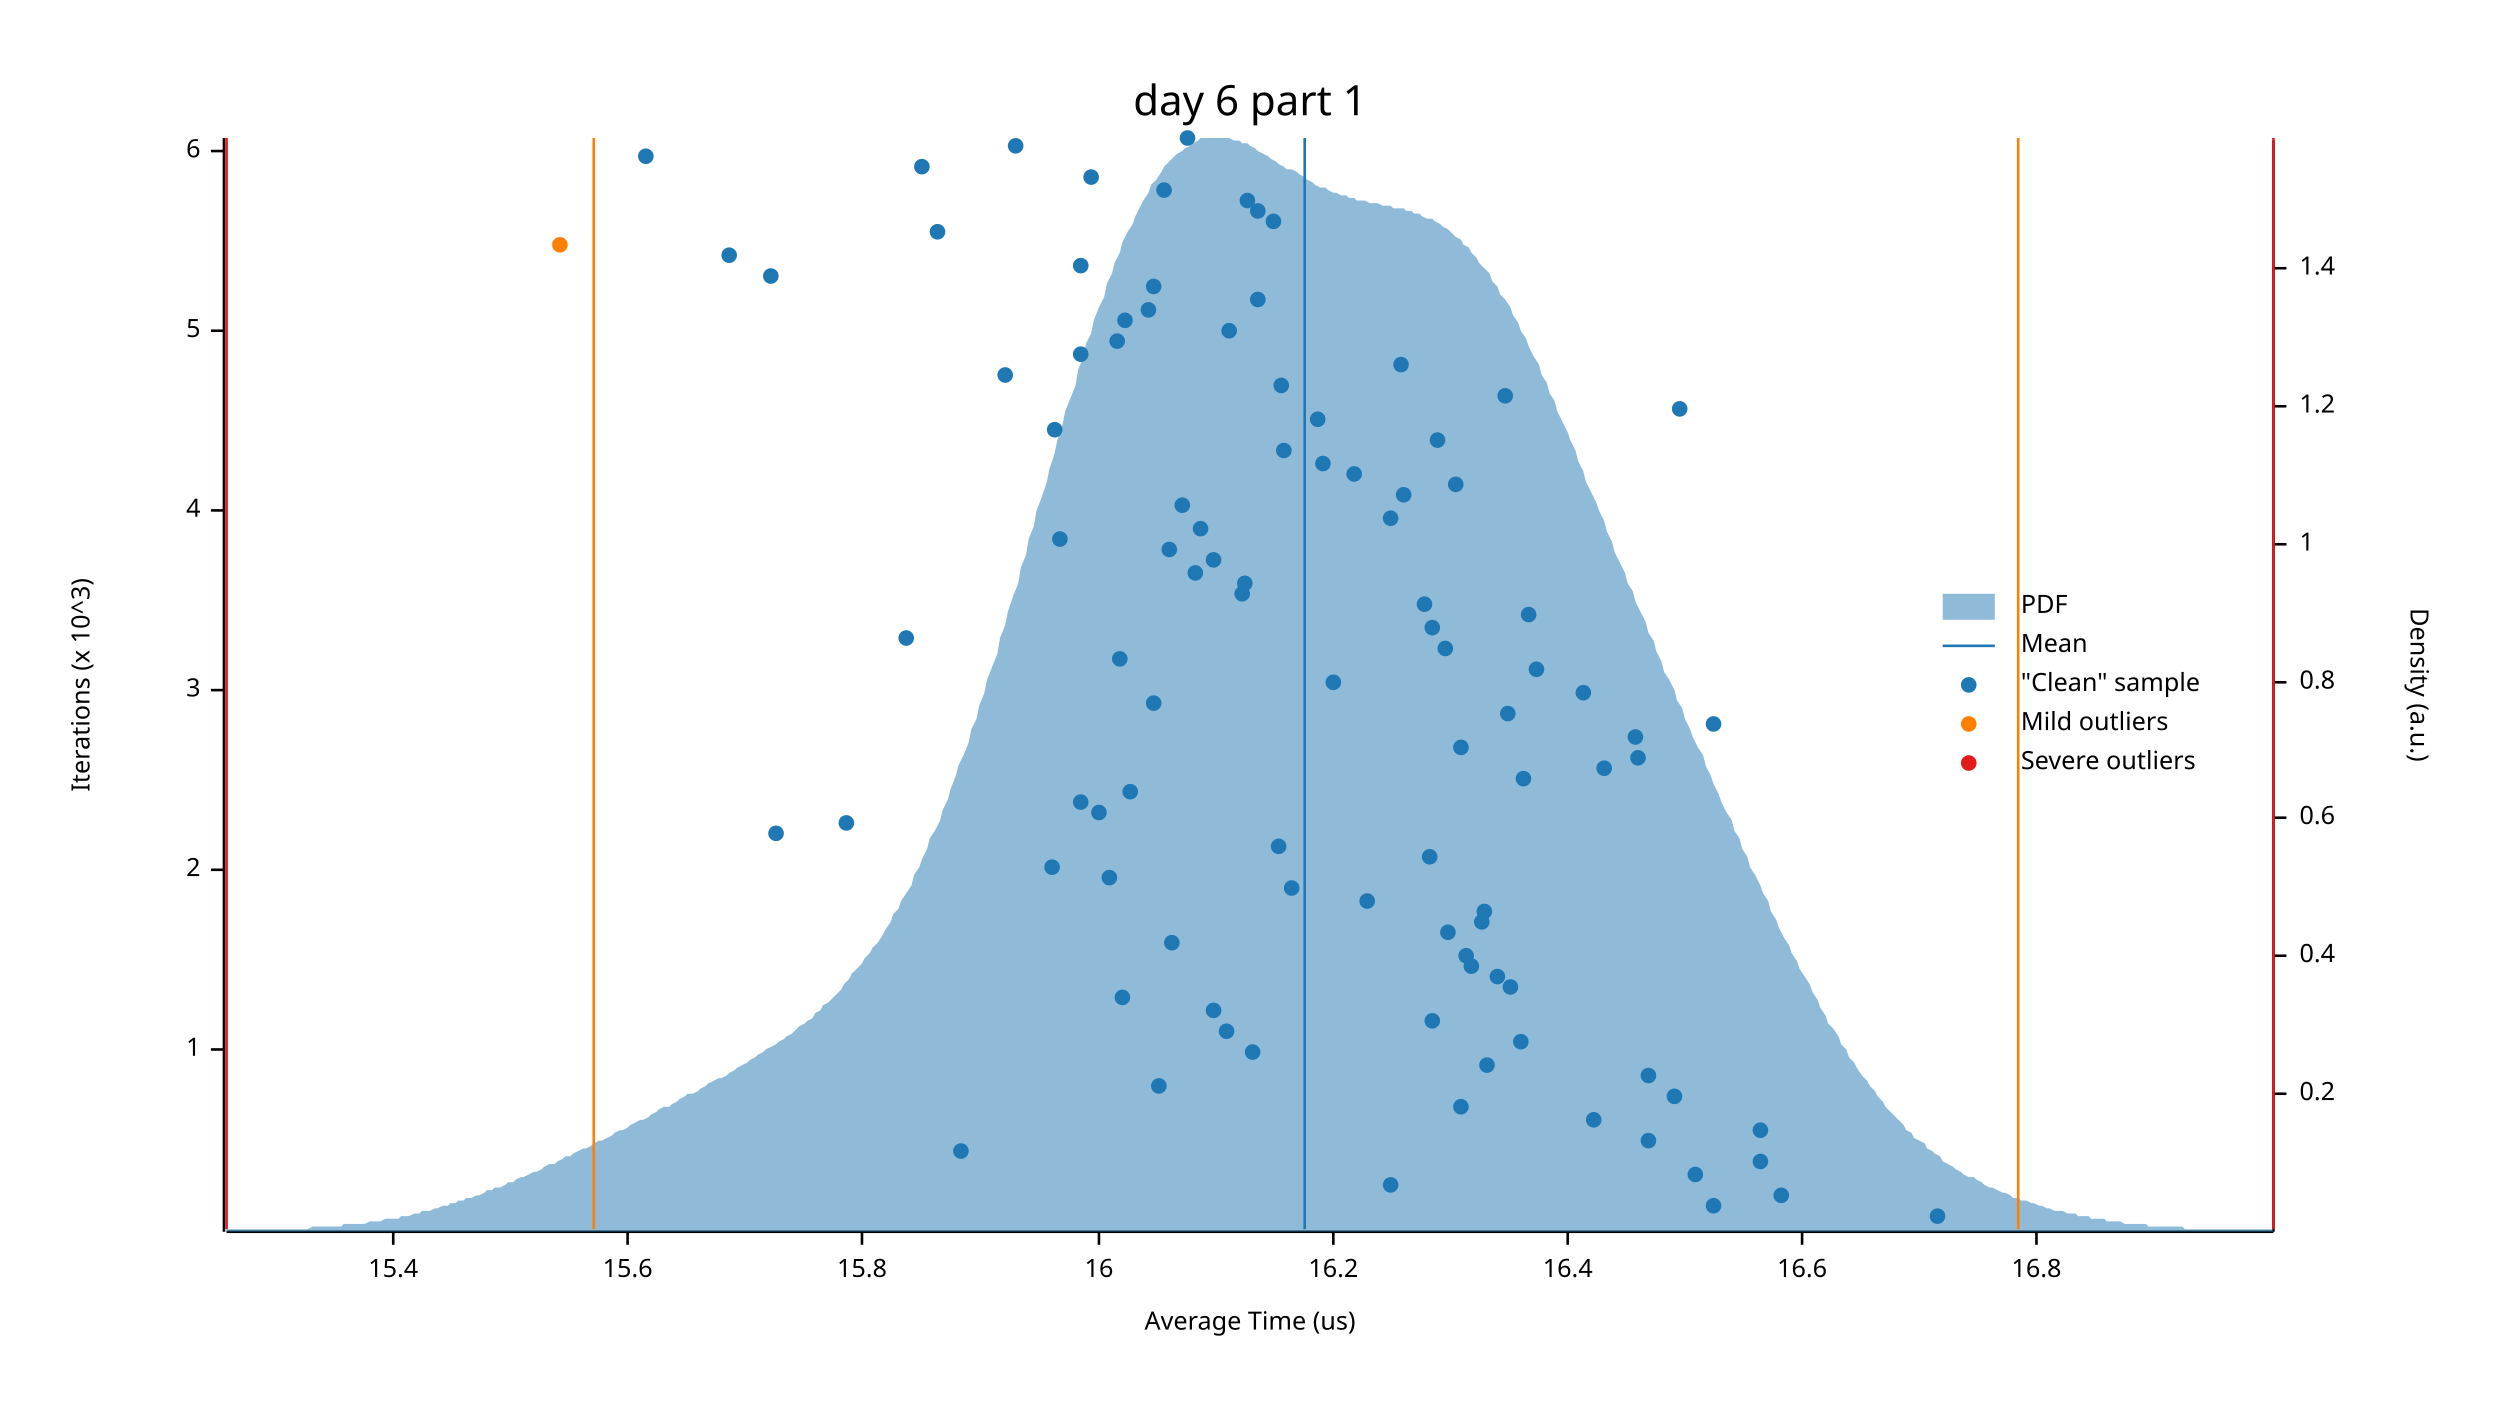
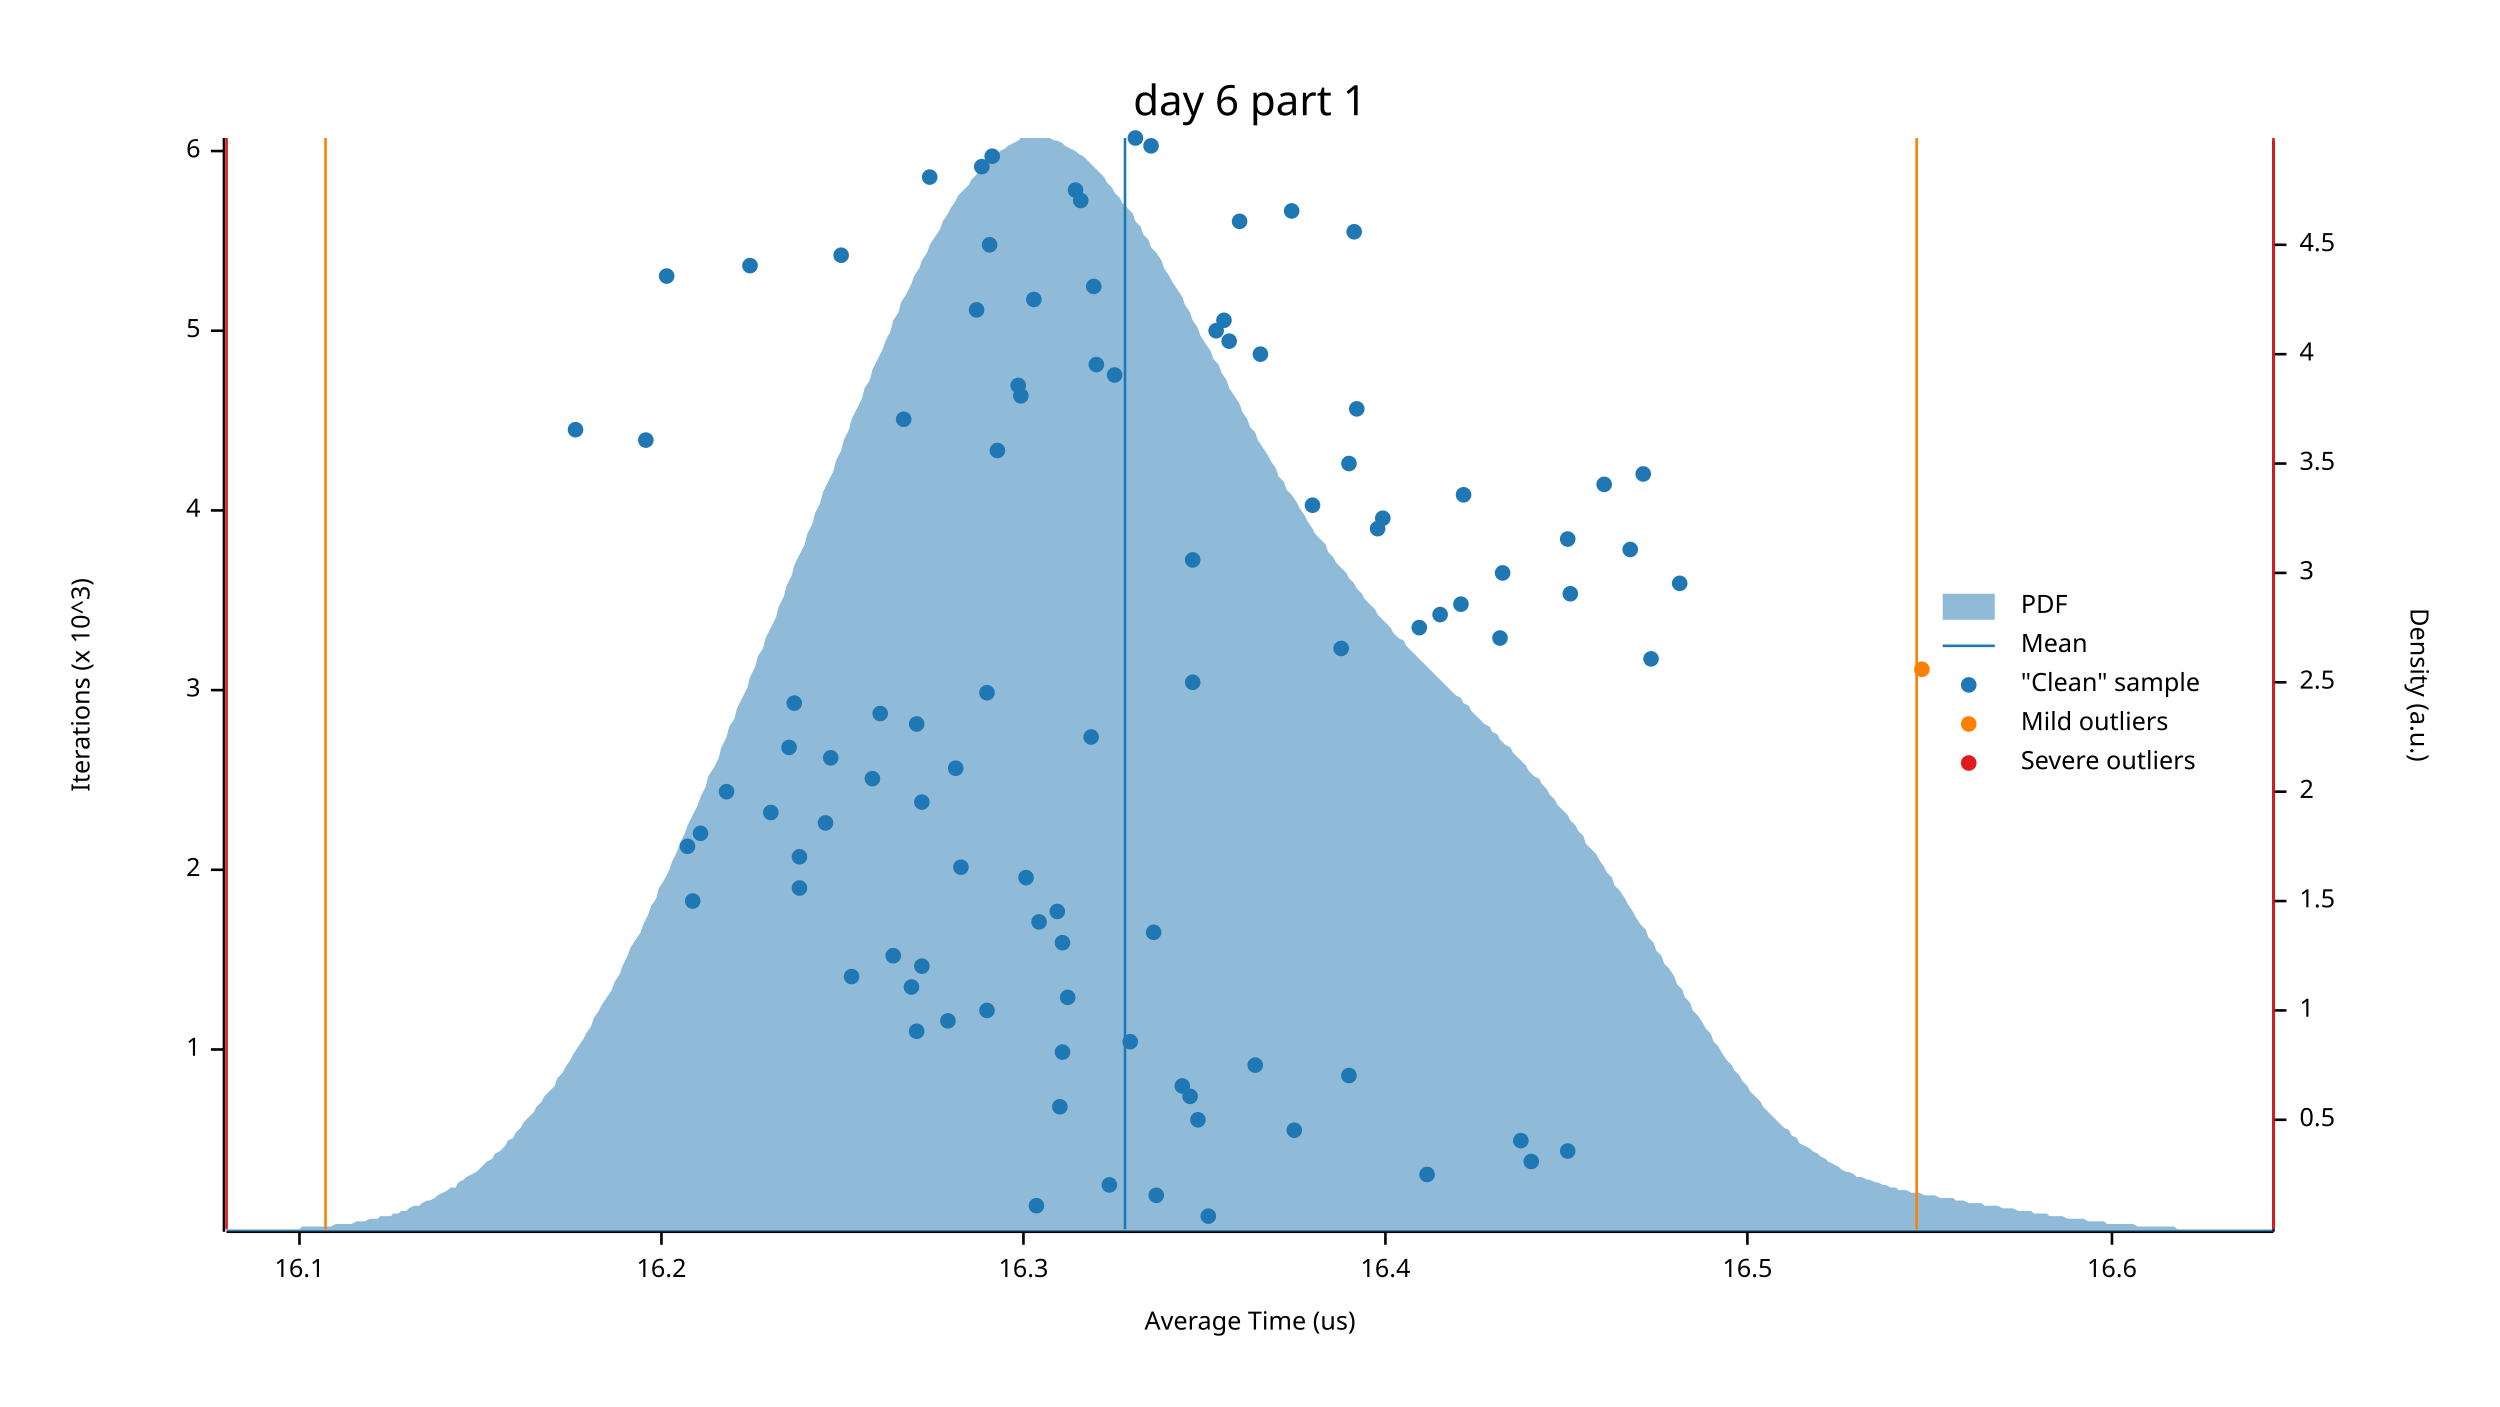
<svg xmlns="http://www.w3.org/2000/svg" width="960" height="540" viewBox="0 0 960 540">
  <text x="480" y="32" dy="0.76em" text-anchor="middle" font-family="sans-serif" font-size="16.129" opacity="1" fill="#000000">
day 6 part 1
</text>
  <text x="27" y="263" dy="0.76em" text-anchor="middle" font-family="sans-serif" font-size="9.677" opacity="1" fill="#000000" transform="rotate(270, 27, 263)">
Iterations (x 10^3)
</text>
  <text x="480" y="513" dy="-0.5ex" text-anchor="middle" font-family="sans-serif" font-size="9.677" opacity="1" fill="#000000">
Average Time (us)
</text>
  <polyline fill="none" opacity="1" stroke="#000000" stroke-width="1" points="86,53 86,473 " />
  <text x="77" y="403" dy="0.5ex" text-anchor="end" font-family="sans-serif" font-size="9.677" opacity="1" fill="#000000">
1
</text>
  <polyline fill="none" opacity="1" stroke="#000000" stroke-width="1" points="81,403 86,403 " />
  <text x="77" y="334" dy="0.5ex" text-anchor="end" font-family="sans-serif" font-size="9.677" opacity="1" fill="#000000">
2
</text>
  <polyline fill="none" opacity="1" stroke="#000000" stroke-width="1" points="81,334 86,334 " />
  <text x="77" y="265" dy="0.5ex" text-anchor="end" font-family="sans-serif" font-size="9.677" opacity="1" fill="#000000">
3
</text>
  <polyline fill="none" opacity="1" stroke="#000000" stroke-width="1" points="81,265 86,265 " />
  <text x="77" y="196" dy="0.5ex" text-anchor="end" font-family="sans-serif" font-size="9.677" opacity="1" fill="#000000">
4
</text>
  <polyline fill="none" opacity="1" stroke="#000000" stroke-width="1" points="81,196 86,196 " />
  <text x="77" y="127" dy="0.5ex" text-anchor="end" font-family="sans-serif" font-size="9.677" opacity="1" fill="#000000">
5
</text>
  <polyline fill="none" opacity="1" stroke="#000000" stroke-width="1" points="81,127 86,127 " />
  <text x="77" y="58" dy="0.5ex" text-anchor="end" font-family="sans-serif" font-size="9.677" opacity="1" fill="#000000">
6
</text>
  <polyline fill="none" opacity="1" stroke="#000000" stroke-width="1" points="81,58 86,58 " />
  <polyline fill="none" opacity="1" stroke="#000000" stroke-width="1" points="87,473 873,473 " />
-   <text x="151" y="483" dy="0.76em" text-anchor="middle" font-family="sans-serif" font-size="9.677" opacity="1" fill="#000000">
- 15.4
- </text>
-   <polyline fill="none" opacity="1" stroke="#000000" stroke-width="1" points="151,473 151,478 " />
-   <text x="241" y="483" dy="0.76em" text-anchor="middle" font-family="sans-serif" font-size="9.677" opacity="1" fill="#000000">
- 15.6
- </text>
-   <polyline fill="none" opacity="1" stroke="#000000" stroke-width="1" points="241,473 241,478 " />
-   <text x="331" y="483" dy="0.76em" text-anchor="middle" font-family="sans-serif" font-size="9.677" opacity="1" fill="#000000">
- 15.8
- </text>
-   <polyline fill="none" opacity="1" stroke="#000000" stroke-width="1" points="331,473 331,478 " />
-   <text x="422" y="483" dy="0.76em" text-anchor="middle" font-family="sans-serif" font-size="9.677" opacity="1" fill="#000000">
- 16
- </text>
-   <polyline fill="none" opacity="1" stroke="#000000" stroke-width="1" points="422,473 422,478 " />
-   <text x="512" y="483" dy="0.76em" text-anchor="middle" font-family="sans-serif" font-size="9.677" opacity="1" fill="#000000">
+   <text x="115" y="483" dy="0.76em" text-anchor="middle" font-family="sans-serif" font-size="9.677" opacity="1" fill="#000000">
+ 16.1
+ </text>
+   <polyline fill="none" opacity="1" stroke="#000000" stroke-width="1" points="115,473 115,478 " />
+   <text x="254" y="483" dy="0.76em" text-anchor="middle" font-family="sans-serif" font-size="9.677" opacity="1" fill="#000000">
16.2
</text>
-   <polyline fill="none" opacity="1" stroke="#000000" stroke-width="1" points="512,473 512,478 " />
-   <text x="602" y="483" dy="0.76em" text-anchor="middle" font-family="sans-serif" font-size="9.677" opacity="1" fill="#000000">
+   <polyline fill="none" opacity="1" stroke="#000000" stroke-width="1" points="254,473 254,478 " />
+   <text x="393" y="483" dy="0.76em" text-anchor="middle" font-family="sans-serif" font-size="9.677" opacity="1" fill="#000000">
+ 16.3
+ </text>
+   <polyline fill="none" opacity="1" stroke="#000000" stroke-width="1" points="393,473 393,478 " />
+   <text x="532" y="483" dy="0.76em" text-anchor="middle" font-family="sans-serif" font-size="9.677" opacity="1" fill="#000000">
16.4
</text>
-   <polyline fill="none" opacity="1" stroke="#000000" stroke-width="1" points="602,473 602,478 " />
-   <text x="692" y="483" dy="0.76em" text-anchor="middle" font-family="sans-serif" font-size="9.677" opacity="1" fill="#000000">
+   <polyline fill="none" opacity="1" stroke="#000000" stroke-width="1" points="532,473 532,478 " />
+   <text x="671" y="483" dy="0.76em" text-anchor="middle" font-family="sans-serif" font-size="9.677" opacity="1" fill="#000000">
+ 16.5
+ </text>
+   <polyline fill="none" opacity="1" stroke="#000000" stroke-width="1" points="671,473 671,478 " />
+   <text x="811" y="483" dy="0.76em" text-anchor="middle" font-family="sans-serif" font-size="9.677" opacity="1" fill="#000000">
16.6
</text>
-   <polyline fill="none" opacity="1" stroke="#000000" stroke-width="1" points="692,473 692,478 " />
-   <text x="782" y="483" dy="0.76em" text-anchor="middle" font-family="sans-serif" font-size="9.677" opacity="1" fill="#000000">
- 16.8
- </text>
-   <polyline fill="none" opacity="1" stroke="#000000" stroke-width="1" points="782,473 782,478 " />
+   <polyline fill="none" opacity="1" stroke="#000000" stroke-width="1" points="811,473 811,478 " />
  <text x="933" y="263" dy="0.76em" text-anchor="middle" font-family="sans-serif" font-size="9.677" opacity="1" fill="#000000" transform="rotate(90, 933, 263)">
Density (a.u.)
</text>
  <polyline fill="none" opacity="1" stroke="#000000" stroke-width="1" points="873,54 873,473 " />
-   <text x="883" y="420" dy="0.5ex" text-anchor="start" font-family="sans-serif" font-size="9.677" opacity="1" fill="#000000">
- 0.2
- </text>
-   <polyline fill="none" opacity="1" stroke="#000000" stroke-width="1" points="873,420 878,420 " />
-   <text x="883" y="367" dy="0.5ex" text-anchor="start" font-family="sans-serif" font-size="9.677" opacity="1" fill="#000000">
- 0.4
- </text>
-   <polyline fill="none" opacity="1" stroke="#000000" stroke-width="1" points="873,367 878,367 " />
-   <text x="883" y="314" dy="0.5ex" text-anchor="start" font-family="sans-serif" font-size="9.677" opacity="1" fill="#000000">
- 0.6
- </text>
-   <polyline fill="none" opacity="1" stroke="#000000" stroke-width="1" points="873,314 878,314 " />
+   <text x="883" y="430" dy="0.5ex" text-anchor="start" font-family="sans-serif" font-size="9.677" opacity="1" fill="#000000">
+ 0.5
+ </text>
+   <polyline fill="none" opacity="1" stroke="#000000" stroke-width="1" points="873,430 878,430 " />
+   <text x="883" y="388" dy="0.5ex" text-anchor="start" font-family="sans-serif" font-size="9.677" opacity="1" fill="#000000">
+ 1
+ </text>
+   <polyline fill="none" opacity="1" stroke="#000000" stroke-width="1" points="873,388 878,388 " />
+   <text x="883" y="346" dy="0.5ex" text-anchor="start" font-family="sans-serif" font-size="9.677" opacity="1" fill="#000000">
+ 1.5
+ </text>
+   <polyline fill="none" opacity="1" stroke="#000000" stroke-width="1" points="873,346 878,346 " />
+   <text x="883" y="304" dy="0.5ex" text-anchor="start" font-family="sans-serif" font-size="9.677" opacity="1" fill="#000000">
+ 2
+ </text>
+   <polyline fill="none" opacity="1" stroke="#000000" stroke-width="1" points="873,304 878,304 " />
  <text x="883" y="262" dy="0.5ex" text-anchor="start" font-family="sans-serif" font-size="9.677" opacity="1" fill="#000000">
- 0.8
+ 2.5
</text>
  <polyline fill="none" opacity="1" stroke="#000000" stroke-width="1" points="873,262 878,262 " />
-   <text x="883" y="209" dy="0.5ex" text-anchor="start" font-family="sans-serif" font-size="9.677" opacity="1" fill="#000000">
- 1
- </text>
-   <polyline fill="none" opacity="1" stroke="#000000" stroke-width="1" points="873,209 878,209 " />
-   <text x="883" y="156" dy="0.5ex" text-anchor="start" font-family="sans-serif" font-size="9.677" opacity="1" fill="#000000">
- 1.2
- </text>
-   <polyline fill="none" opacity="1" stroke="#000000" stroke-width="1" points="873,156 878,156 " />
-   <text x="883" y="103" dy="0.5ex" text-anchor="start" font-family="sans-serif" font-size="9.677" opacity="1" fill="#000000">
- 1.4
- </text>
-   <polyline fill="none" opacity="1" stroke="#000000" stroke-width="1" points="873,103 878,103 " />
-   <polygon opacity="0.5" fill="#1F78B4" points="87,472 88,472 90,472 91,472 93,472 94,472 96,472 98,472 99,472 101,472 102,472 104,472 105,472 107,472 109,472 110,472 112,472 113,472 115,472 116,472 118,472 120,471 121,471 123,471 124,471 126,471 127,471 129,471 131,471 132,470 134,470 135,470 137,470 138,470 140,470 142,469 143,469 145,469 146,469 148,468 150,468 151,468 153,468 154,467 156,467 157,467 159,466 161,466 162,465 164,465 165,465 167,464 168,464 170,463 172,463 173,462 175,462 176,461 178,461 179,460 181,460 183,459 184,459 186,458 187,457 189,457 190,456 192,456 194,455 195,454 197,454 198,453 200,452 201,452 203,451 205,450 206,450 208,449 209,448 211,447 213,447 214,446 216,445 217,444 219,444 220,443 222,442 224,441 225,441 227,440 228,439 230,438 231,438 233,437 235,436 236,435 238,434 239,434 241,433 242,432 244,431 246,430 247,430 249,429 250,428 252,427 253,426 255,425 257,425 258,424 260,423 261,422 263,421 264,420 266,420 268,419 269,418 271,417 272,416 274,415 276,414 277,414 279,413 280,412 282,411 283,410 285,409 287,408 288,407 290,406 291,405 293,404 294,403 296,402 298,401 299,400 301,399 302,398 304,397 305,396 307,394 309,393 310,392 312,391 313,389 315,388 316,386 318,385 320,383 321,382 323,380 324,378 326,376 327,374 329,372 331,370 332,368 334,366 335,364 337,362 339,359 340,357 342,354 343,351 345,349 346,346 348,343 350,340 351,336 353,333 354,330 356,326 357,322 359,319 361,315 362,311 364,307 365,303 367,298 368,294 370,290 372,285 373,280 375,276 376,271 378,266 379,261 381,256 383,251 384,245 386,240 387,235 389,229 391,224 392,218 394,213 395,207 397,202 398,196 400,191 402,185 403,180 405,174 406,169 408,163 409,158 411,153 413,148 414,142 416,137 417,132 419,128 420,123 422,118 424,114 425,109 427,105 428,101 430,97 431,93 433,89 435,86 436,83 438,79 439,77 441,74 442,71 444,69 446,66 447,64 449,62 450,61 452,59 454,58 455,57 457,56 458,55 460,54 461,53 463,53 465,53 466,53 468,53 469,53 471,53 472,53 474,54 476,54 477,55 479,55 480,56 482,57 483,58 485,59 487,60 488,61 490,62 491,63 493,64 494,65 496,65 498,66 499,67 501,68 502,69 504,70 505,71 507,72 509,72 510,73 512,74 513,74 515,75 517,75 518,76 520,76 521,77 523,77 524,77 526,78 528,78 529,78 531,79 532,79 534,79 535,80 537,80 539,80 540,81 542,81 543,82 545,82 546,83 548,84 550,84 551,85 553,86 554,87 556,88 557,89 559,91 561,92 562,94 564,95 565,97 567,99 568,101 570,103 572,105 573,108 575,110 576,113 578,115 580,118 581,121 583,124 584,127 586,130 587,133 589,137 591,140 592,144 594,147 595,151 597,154 598,158 600,162 602,166 603,169 605,173 606,177 608,181 609,185 611,189 613,193 614,196 616,200 617,204 619,208 620,212 622,216 624,220 625,224 627,227 628,231 630,235 632,239 633,243 635,246 636,250 638,254 639,258 641,261 643,265 644,269 646,272 647,276 649,280 650,283 652,287 654,290 655,294 657,298 658,301 660,305 661,308 663,312 665,315 666,319 668,322 669,326 671,329 672,333 674,336 676,340 677,343 679,346 680,350 682,353 683,356 685,360 687,363 688,366 690,369 691,372 693,375 695,378 696,381 698,384 699,387 701,390 702,393 704,395 706,398 707,401 709,403 710,406 712,408 713,410 715,413 717,415 718,417 720,419 721,421 723,423 724,425 726,427 728,429 729,430 731,432 732,434 734,435 735,437 737,438 739,439 740,441 742,442 743,443 745,444 746,446 748,447 750,448 751,449 753,450 754,451 756,452 758,452 759,453 761,454 762,455 764,456 765,456 767,457 769,458 770,458 772,459 773,460 775,460 776,461 778,461 780,462 781,462 783,463 784,463 786,464 787,464 789,465 791,465 792,465 794,466 795,466 797,466 798,467 800,467 802,467 803,468 805,468 806,468 808,468 809,469 811,469 813,469 814,469 816,470 817,470 819,470 821,470 822,470 824,470 825,471 827,471 828,471 830,471 832,471 833,471 835,471 836,471 838,471 839,472 841,472 843,472 844,472 846,472 847,472 849,472 850,472 852,472 854,472 855,472 857,472 858,472 860,472 861,472 863,472 865,472 866,472 868,472 869,472 871,472 873,472 873,473 87,473 " />
-   <polyline fill="none" opacity="1" stroke="#1F78B4" stroke-width="1" points="501,472 501,53 " />
-   <polyline fill="none" opacity="1" stroke="#FF7F00" stroke-width="1" points="228,472 228,53 " />
-   <polyline fill="none" opacity="1" stroke="#FF7F00" stroke-width="1" points="775,472 775,53 " />
+   <text x="883" y="220" dy="0.5ex" text-anchor="start" font-family="sans-serif" font-size="9.677" opacity="1" fill="#000000">
+ 3
+ </text>
+   <polyline fill="none" opacity="1" stroke="#000000" stroke-width="1" points="873,220 878,220 " />
+   <text x="883" y="178" dy="0.5ex" text-anchor="start" font-family="sans-serif" font-size="9.677" opacity="1" fill="#000000">
+ 3.5
+ </text>
+   <polyline fill="none" opacity="1" stroke="#000000" stroke-width="1" points="873,178 878,178 " />
+   <text x="883" y="136" dy="0.5ex" text-anchor="start" font-family="sans-serif" font-size="9.677" opacity="1" fill="#000000">
+ 4
+ </text>
+   <polyline fill="none" opacity="1" stroke="#000000" stroke-width="1" points="873,136 878,136 " />
+   <text x="883" y="94" dy="0.5ex" text-anchor="start" font-family="sans-serif" font-size="9.677" opacity="1" fill="#000000">
+ 4.5
+ </text>
+   <polyline fill="none" opacity="1" stroke="#000000" stroke-width="1" points="873,94 878,94 " />
+   <polygon opacity="0.5" fill="#1F78B4" points="87,472 88,472 90,472 91,472 93,472 94,472 96,472 98,472 99,472 101,472 102,472 104,472 105,472 107,472 109,472 110,472 112,472 113,472 115,472 116,471 118,471 120,471 121,471 123,471 124,471 126,471 127,471 129,470 131,470 132,470 134,470 135,470 137,469 138,469 140,469 142,468 143,468 145,468 146,467 148,467 150,467 151,466 153,466 154,465 156,465 157,464 159,463 161,463 162,462 164,461 165,461 167,460 168,459 170,458 172,457 173,456 175,456 176,454 178,453 179,452 181,451 183,450 184,449 186,447 187,446 189,445 190,443 192,442 194,440 195,438 197,437 198,435 200,433 201,431 203,429 205,427 206,425 208,423 209,421 211,419 213,417 214,414 216,412 217,410 219,407 220,405 222,402 224,399 225,397 227,394 228,391 230,388 231,386 233,383 235,380 236,377 238,374 239,371 241,367 242,364 244,361 246,358 247,355 249,351 250,348 252,345 253,341 255,338 257,334 258,331 260,327 261,324 263,320 264,317 266,313 268,309 269,306 271,302 272,298 274,295 276,291 277,287 279,283 280,279 282,276 283,272 285,268 287,264 288,260 290,256 291,252 293,249 294,245 296,241 298,237 299,233 301,229 302,225 304,221 305,217 307,213 309,209 310,205 312,201 313,197 315,193 316,189 318,185 320,181 321,177 323,173 324,169 326,165 327,161 329,157 331,153 332,149 334,146 335,142 337,138 339,134 340,131 342,127 343,123 345,120 346,116 348,113 350,109 351,106 353,103 354,100 356,97 357,94 359,91 361,88 362,85 364,82 365,80 367,77 368,75 370,73 372,71 373,69 375,67 376,65 378,63 379,62 381,60 383,59 384,58 386,57 387,56 389,55 391,54 392,53 394,53 395,53 397,53 398,53 400,53 402,53 403,53 405,54 406,54 408,55 409,56 411,57 413,58 414,59 416,60 417,61 419,63 420,64 422,66 424,68 425,70 427,72 428,74 430,76 431,78 433,80 435,82 436,85 438,87 439,90 441,92 442,95 444,97 446,100 447,103 449,106 450,108 452,111 454,114 455,117 457,120 458,123 460,126 461,129 463,132 465,135 466,138 468,140 469,143 471,146 472,149 474,152 476,155 477,158 479,161 480,164 482,166 483,169 485,172 487,175 488,177 490,180 491,183 493,185 494,188 496,190 498,193 499,195 501,198 502,200 504,203 505,205 507,207 509,209 510,212 512,214 513,216 515,218 517,220 518,222 520,224 521,226 523,228 524,230 526,232 528,234 529,236 531,238 532,239 534,241 535,243 537,245 539,246 540,248 542,250 543,251 545,253 546,254 548,256 550,258 551,259 553,261 554,262 556,264 557,265 559,267 561,268 562,270 564,271 565,273 567,275 568,276 570,278 572,279 573,281 575,282 576,284 578,286 580,287 581,289 583,291 584,292 586,294 587,296 589,298 591,299 592,301 594,303 595,305 597,307 598,309 600,311 602,313 603,315 605,317 606,319 608,321 609,324 611,326 613,328 614,330 616,333 617,335 619,337 620,340 622,342 624,345 625,347 627,350 628,352 630,355 632,357 633,360 635,362 636,365 638,367 639,370 641,372 643,375 644,378 646,380 647,383 649,385 650,388 652,390 654,393 655,395 657,397 658,400 660,402 661,404 663,407 665,409 666,411 668,413 669,415 671,417 672,419 674,421 676,423 677,425 679,427 680,428 682,430 683,431 685,433 687,434 688,436 690,437 691,439 693,440 695,441 696,442 698,443 699,444 701,445 702,446 704,447 706,448 707,449 709,450 710,450 712,451 713,452 715,452 717,453 718,453 720,454 721,454 723,455 724,455 726,456 728,456 729,457 731,457 732,457 734,458 735,458 737,458 739,459 740,459 742,459 743,459 745,460 746,460 748,460 750,460 751,461 753,461 754,461 756,462 758,462 759,462 761,462 762,463 764,463 765,463 767,463 769,464 770,464 772,464 773,464 775,465 776,465 778,465 780,465 781,466 783,466 784,466 786,466 787,467 789,467 791,467 792,467 794,468 795,468 797,468 798,468 800,468 802,469 803,469 805,469 806,469 808,469 809,470 811,470 813,470 814,470 816,470 817,470 819,470 821,471 822,471 824,471 825,471 827,471 828,471 830,471 832,471 833,471 835,471 836,472 838,472 839,472 841,472 843,472 844,472 846,472 847,472 849,472 850,472 852,472 854,472 855,472 857,472 858,472 860,472 861,472 863,472 865,472 866,472 868,472 869,472 871,472 873,472 873,473 87,473 " />
+   <polyline fill="none" opacity="1" stroke="#1F78B4" stroke-width="1" points="432,472 432,53 " />
+   <polyline fill="none" opacity="1" stroke="#FF7F00" stroke-width="1" points="125,472 125,53 " />
+   <polyline fill="none" opacity="1" stroke="#FF7F00" stroke-width="1" points="736,472 736,53 " />
  <polyline fill="none" opacity="1" stroke="#E31A1C" stroke-width="1" points="87,472 87,53 " />
  <polyline fill="none" opacity="1" stroke="#E31A1C" stroke-width="1" points="873,472 873,53 " />
-   <circle cx="744" cy="467" r="3" opacity="1" fill="#1F78B4" stroke="none" />
-   <circle cx="658" cy="463" r="3" opacity="1" fill="#1F78B4" stroke="none" />
-   <circle cx="684" cy="459" r="3" opacity="1" fill="#1F78B4" stroke="none" />
-   <circle cx="534" cy="455" r="3" opacity="1" fill="#1F78B4" stroke="none" />
-   <circle cx="651" cy="451" r="3" opacity="1" fill="#1F78B4" stroke="none" />
-   <circle cx="676" cy="446" r="3" opacity="1" fill="#1F78B4" stroke="none" />
-   <circle cx="369" cy="442" r="3" opacity="1" fill="#1F78B4" stroke="none" />
-   <circle cx="633" cy="438" r="3" opacity="1" fill="#1F78B4" stroke="none" />
-   <circle cx="676" cy="434" r="3" opacity="1" fill="#1F78B4" stroke="none" />
-   <circle cx="612" cy="430" r="3" opacity="1" fill="#1F78B4" stroke="none" />
-   <circle cx="561" cy="425" r="3" opacity="1" fill="#1F78B4" stroke="none" />
-   <circle cx="643" cy="421" r="3" opacity="1" fill="#1F78B4" stroke="none" />
-   <circle cx="445" cy="417" r="3" opacity="1" fill="#1F78B4" stroke="none" />
-   <circle cx="633" cy="413" r="3" opacity="1" fill="#1F78B4" stroke="none" />
-   <circle cx="571" cy="409" r="3" opacity="1" fill="#1F78B4" stroke="none" />
-   <circle cx="481" cy="404" r="3" opacity="1" fill="#1F78B4" stroke="none" />
-   <circle cx="584" cy="400" r="3" opacity="1" fill="#1F78B4" stroke="none" />
-   <circle cx="471" cy="396" r="3" opacity="1" fill="#1F78B4" stroke="none" />
-   <circle cx="550" cy="392" r="3" opacity="1" fill="#1F78B4" stroke="none" />
-   <circle cx="466" cy="388" r="3" opacity="1" fill="#1F78B4" stroke="none" />
-   <circle cx="431" cy="383" r="3" opacity="1" fill="#1F78B4" stroke="none" />
-   <circle cx="580" cy="379" r="3" opacity="1" fill="#1F78B4" stroke="none" />
-   <circle cx="575" cy="375" r="3" opacity="1" fill="#1F78B4" stroke="none" />
-   <circle cx="565" cy="371" r="3" opacity="1" fill="#1F78B4" stroke="none" />
-   <circle cx="563" cy="367" r="3" opacity="1" fill="#1F78B4" stroke="none" />
-   <circle cx="450" cy="362" r="3" opacity="1" fill="#1F78B4" stroke="none" />
-   <circle cx="556" cy="358" r="3" opacity="1" fill="#1F78B4" stroke="none" />
-   <circle cx="569" cy="354" r="3" opacity="1" fill="#1F78B4" stroke="none" />
-   <circle cx="570" cy="350" r="3" opacity="1" fill="#1F78B4" stroke="none" />
-   <circle cx="525" cy="346" r="3" opacity="1" fill="#1F78B4" stroke="none" />
-   <circle cx="496" cy="341" r="3" opacity="1" fill="#1F78B4" stroke="none" />
-   <circle cx="426" cy="337" r="3" opacity="1" fill="#1F78B4" stroke="none" />
-   <circle cx="404" cy="333" r="3" opacity="1" fill="#1F78B4" stroke="none" />
-   <circle cx="549" cy="329" r="3" opacity="1" fill="#1F78B4" stroke="none" />
-   <circle cx="491" cy="325" r="3" opacity="1" fill="#1F78B4" stroke="none" />
-   <circle cx="298" cy="320" r="3" opacity="1" fill="#1F78B4" stroke="none" />
-   <circle cx="325" cy="316" r="3" opacity="1" fill="#1F78B4" stroke="none" />
-   <circle cx="422" cy="312" r="3" opacity="1" fill="#1F78B4" stroke="none" />
-   <circle cx="415" cy="308" r="3" opacity="1" fill="#1F78B4" stroke="none" />
-   <circle cx="434" cy="304" r="3" opacity="1" fill="#1F78B4" stroke="none" />
-   <circle cx="585" cy="299" r="3" opacity="1" fill="#1F78B4" stroke="none" />
-   <circle cx="616" cy="295" r="3" opacity="1" fill="#1F78B4" stroke="none" />
-   <circle cx="629" cy="291" r="3" opacity="1" fill="#1F78B4" stroke="none" />
-   <circle cx="561" cy="287" r="3" opacity="1" fill="#1F78B4" stroke="none" />
-   <circle cx="628" cy="283" r="3" opacity="1" fill="#1F78B4" stroke="none" />
-   <circle cx="658" cy="278" r="3" opacity="1" fill="#1F78B4" stroke="none" />
-   <circle cx="579" cy="274" r="3" opacity="1" fill="#1F78B4" stroke="none" />
-   <circle cx="443" cy="270" r="3" opacity="1" fill="#1F78B4" stroke="none" />
-   <circle cx="608" cy="266" r="3" opacity="1" fill="#1F78B4" stroke="none" />
-   <circle cx="512" cy="262" r="3" opacity="1" fill="#1F78B4" stroke="none" />
-   <circle cx="590" cy="257" r="3" opacity="1" fill="#1F78B4" stroke="none" />
-   <circle cx="430" cy="253" r="3" opacity="1" fill="#1F78B4" stroke="none" />
-   <circle cx="555" cy="249" r="3" opacity="1" fill="#1F78B4" stroke="none" />
-   <circle cx="348" cy="245" r="3" opacity="1" fill="#1F78B4" stroke="none" />
-   <circle cx="550" cy="241" r="3" opacity="1" fill="#1F78B4" stroke="none" />
-   <circle cx="587" cy="236" r="3" opacity="1" fill="#1F78B4" stroke="none" />
-   <circle cx="547" cy="232" r="3" opacity="1" fill="#1F78B4" stroke="none" />
-   <circle cx="477" cy="228" r="3" opacity="1" fill="#1F78B4" stroke="none" />
-   <circle cx="478" cy="224" r="3" opacity="1" fill="#1F78B4" stroke="none" />
-   <circle cx="459" cy="220" r="3" opacity="1" fill="#1F78B4" stroke="none" />
-   <circle cx="466" cy="215" r="3" opacity="1" fill="#1F78B4" stroke="none" />
-   <circle cx="449" cy="211" r="3" opacity="1" fill="#1F78B4" stroke="none" />
-   <circle cx="407" cy="207" r="3" opacity="1" fill="#1F78B4" stroke="none" />
-   <circle cx="461" cy="203" r="3" opacity="1" fill="#1F78B4" stroke="none" />
-   <circle cx="534" cy="199" r="3" opacity="1" fill="#1F78B4" stroke="none" />
-   <circle cx="454" cy="194" r="3" opacity="1" fill="#1F78B4" stroke="none" />
-   <circle cx="539" cy="190" r="3" opacity="1" fill="#1F78B4" stroke="none" />
-   <circle cx="559" cy="186" r="3" opacity="1" fill="#1F78B4" stroke="none" />
-   <circle cx="520" cy="182" r="3" opacity="1" fill="#1F78B4" stroke="none" />
-   <circle cx="508" cy="178" r="3" opacity="1" fill="#1F78B4" stroke="none" />
-   <circle cx="493" cy="173" r="3" opacity="1" fill="#1F78B4" stroke="none" />
-   <circle cx="552" cy="169" r="3" opacity="1" fill="#1F78B4" stroke="none" />
-   <circle cx="405" cy="165" r="3" opacity="1" fill="#1F78B4" stroke="none" />
-   <circle cx="506" cy="161" r="3" opacity="1" fill="#1F78B4" stroke="none" />
-   <circle cx="645" cy="157" r="3" opacity="1" fill="#1F78B4" stroke="none" />
-   <circle cx="578" cy="152" r="3" opacity="1" fill="#1F78B4" stroke="none" />
-   <circle cx="492" cy="148" r="3" opacity="1" fill="#1F78B4" stroke="none" />
-   <circle cx="386" cy="144" r="3" opacity="1" fill="#1F78B4" stroke="none" />
-   <circle cx="538" cy="140" r="3" opacity="1" fill="#1F78B4" stroke="none" />
-   <circle cx="415" cy="136" r="3" opacity="1" fill="#1F78B4" stroke="none" />
-   <circle cx="429" cy="131" r="3" opacity="1" fill="#1F78B4" stroke="none" />
-   <circle cx="472" cy="127" r="3" opacity="1" fill="#1F78B4" stroke="none" />
-   <circle cx="432" cy="123" r="3" opacity="1" fill="#1F78B4" stroke="none" />
-   <circle cx="441" cy="119" r="3" opacity="1" fill="#1F78B4" stroke="none" />
-   <circle cx="483" cy="115" r="3" opacity="1" fill="#1F78B4" stroke="none" />
-   <circle cx="443" cy="110" r="3" opacity="1" fill="#1F78B4" stroke="none" />
-   <circle cx="296" cy="106" r="3" opacity="1" fill="#1F78B4" stroke="none" />
-   <circle cx="415" cy="102" r="3" opacity="1" fill="#1F78B4" stroke="none" />
-   <circle cx="280" cy="98" r="3" opacity="1" fill="#1F78B4" stroke="none" />
-   <circle cx="360" cy="89" r="3" opacity="1" fill="#1F78B4" stroke="none" />
-   <circle cx="489" cy="85" r="3" opacity="1" fill="#1F78B4" stroke="none" />
-   <circle cx="483" cy="81" r="3" opacity="1" fill="#1F78B4" stroke="none" />
-   <circle cx="479" cy="77" r="3" opacity="1" fill="#1F78B4" stroke="none" />
-   <circle cx="447" cy="73" r="3" opacity="1" fill="#1F78B4" stroke="none" />
-   <circle cx="419" cy="68" r="3" opacity="1" fill="#1F78B4" stroke="none" />
-   <circle cx="354" cy="64" r="3" opacity="1" fill="#1F78B4" stroke="none" />
-   <circle cx="248" cy="60" r="3" opacity="1" fill="#1F78B4" stroke="none" />
-   <circle cx="390" cy="56" r="3" opacity="1" fill="#1F78B4" stroke="none" />
-   <circle cx="456" cy="53" r="3" opacity="1" fill="#1F78B4" stroke="none" />
-   <circle cx="215" cy="94" r="3" opacity="1" fill="#FF7F00" stroke="none" />
+   <circle cx="464" cy="467" r="3" opacity="1" fill="#1F78B4" stroke="none" />
+   <circle cx="398" cy="463" r="3" opacity="1" fill="#1F78B4" stroke="none" />
+   <circle cx="444" cy="459" r="3" opacity="1" fill="#1F78B4" stroke="none" />
+   <circle cx="426" cy="455" r="3" opacity="1" fill="#1F78B4" stroke="none" />
+   <circle cx="548" cy="451" r="3" opacity="1" fill="#1F78B4" stroke="none" />
+   <circle cx="588" cy="446" r="3" opacity="1" fill="#1F78B4" stroke="none" />
+   <circle cx="602" cy="442" r="3" opacity="1" fill="#1F78B4" stroke="none" />
+   <circle cx="584" cy="438" r="3" opacity="1" fill="#1F78B4" stroke="none" />
+   <circle cx="497" cy="434" r="3" opacity="1" fill="#1F78B4" stroke="none" />
+   <circle cx="460" cy="430" r="3" opacity="1" fill="#1F78B4" stroke="none" />
+   <circle cx="407" cy="425" r="3" opacity="1" fill="#1F78B4" stroke="none" />
+   <circle cx="457" cy="421" r="3" opacity="1" fill="#1F78B4" stroke="none" />
+   <circle cx="454" cy="417" r="3" opacity="1" fill="#1F78B4" stroke="none" />
+   <circle cx="518" cy="413" r="3" opacity="1" fill="#1F78B4" stroke="none" />
+   <circle cx="482" cy="409" r="3" opacity="1" fill="#1F78B4" stroke="none" />
+   <circle cx="408" cy="404" r="3" opacity="1" fill="#1F78B4" stroke="none" />
+   <circle cx="434" cy="400" r="3" opacity="1" fill="#1F78B4" stroke="none" />
+   <circle cx="352" cy="396" r="3" opacity="1" fill="#1F78B4" stroke="none" />
+   <circle cx="364" cy="392" r="3" opacity="1" fill="#1F78B4" stroke="none" />
+   <circle cx="379" cy="388" r="3" opacity="1" fill="#1F78B4" stroke="none" />
+   <circle cx="410" cy="383" r="3" opacity="1" fill="#1F78B4" stroke="none" />
+   <circle cx="350" cy="379" r="3" opacity="1" fill="#1F78B4" stroke="none" />
+   <circle cx="327" cy="375" r="3" opacity="1" fill="#1F78B4" stroke="none" />
+   <circle cx="354" cy="371" r="3" opacity="1" fill="#1F78B4" stroke="none" />
+   <circle cx="343" cy="367" r="3" opacity="1" fill="#1F78B4" stroke="none" />
+   <circle cx="408" cy="362" r="3" opacity="1" fill="#1F78B4" stroke="none" />
+   <circle cx="443" cy="358" r="3" opacity="1" fill="#1F78B4" stroke="none" />
+   <circle cx="399" cy="354" r="3" opacity="1" fill="#1F78B4" stroke="none" />
+   <circle cx="406" cy="350" r="3" opacity="1" fill="#1F78B4" stroke="none" />
+   <circle cx="266" cy="346" r="3" opacity="1" fill="#1F78B4" stroke="none" />
+   <circle cx="307" cy="341" r="3" opacity="1" fill="#1F78B4" stroke="none" />
+   <circle cx="394" cy="337" r="3" opacity="1" fill="#1F78B4" stroke="none" />
+   <circle cx="369" cy="333" r="3" opacity="1" fill="#1F78B4" stroke="none" />
+   <circle cx="307" cy="329" r="3" opacity="1" fill="#1F78B4" stroke="none" />
+   <circle cx="264" cy="325" r="3" opacity="1" fill="#1F78B4" stroke="none" />
+   <circle cx="269" cy="320" r="3" opacity="1" fill="#1F78B4" stroke="none" />
+   <circle cx="317" cy="316" r="3" opacity="1" fill="#1F78B4" stroke="none" />
+   <circle cx="296" cy="312" r="3" opacity="1" fill="#1F78B4" stroke="none" />
+   <circle cx="354" cy="308" r="3" opacity="1" fill="#1F78B4" stroke="none" />
+   <circle cx="279" cy="304" r="3" opacity="1" fill="#1F78B4" stroke="none" />
+   <circle cx="335" cy="299" r="3" opacity="1" fill="#1F78B4" stroke="none" />
+   <circle cx="367" cy="295" r="3" opacity="1" fill="#1F78B4" stroke="none" />
+   <circle cx="319" cy="291" r="3" opacity="1" fill="#1F78B4" stroke="none" />
+   <circle cx="303" cy="287" r="3" opacity="1" fill="#1F78B4" stroke="none" />
+   <circle cx="419" cy="283" r="3" opacity="1" fill="#1F78B4" stroke="none" />
+   <circle cx="352" cy="278" r="3" opacity="1" fill="#1F78B4" stroke="none" />
+   <circle cx="338" cy="274" r="3" opacity="1" fill="#1F78B4" stroke="none" />
+   <circle cx="305" cy="270" r="3" opacity="1" fill="#1F78B4" stroke="none" />
+   <circle cx="379" cy="266" r="3" opacity="1" fill="#1F78B4" stroke="none" />
+   <circle cx="458" cy="262" r="3" opacity="1" fill="#1F78B4" stroke="none" />
+   <circle cx="634" cy="253" r="3" opacity="1" fill="#1F78B4" stroke="none" />
+   <circle cx="515" cy="249" r="3" opacity="1" fill="#1F78B4" stroke="none" />
+   <circle cx="576" cy="245" r="3" opacity="1" fill="#1F78B4" stroke="none" />
+   <circle cx="545" cy="241" r="3" opacity="1" fill="#1F78B4" stroke="none" />
+   <circle cx="553" cy="236" r="3" opacity="1" fill="#1F78B4" stroke="none" />
+   <circle cx="561" cy="232" r="3" opacity="1" fill="#1F78B4" stroke="none" />
+   <circle cx="603" cy="228" r="3" opacity="1" fill="#1F78B4" stroke="none" />
+   <circle cx="645" cy="224" r="3" opacity="1" fill="#1F78B4" stroke="none" />
+   <circle cx="577" cy="220" r="3" opacity="1" fill="#1F78B4" stroke="none" />
+   <circle cx="458" cy="215" r="3" opacity="1" fill="#1F78B4" stroke="none" />
+   <circle cx="626" cy="211" r="3" opacity="1" fill="#1F78B4" stroke="none" />
+   <circle cx="602" cy="207" r="3" opacity="1" fill="#1F78B4" stroke="none" />
+   <circle cx="529" cy="203" r="3" opacity="1" fill="#1F78B4" stroke="none" />
+   <circle cx="531" cy="199" r="3" opacity="1" fill="#1F78B4" stroke="none" />
+   <circle cx="504" cy="194" r="3" opacity="1" fill="#1F78B4" stroke="none" />
+   <circle cx="562" cy="190" r="3" opacity="1" fill="#1F78B4" stroke="none" />
+   <circle cx="616" cy="186" r="3" opacity="1" fill="#1F78B4" stroke="none" />
+   <circle cx="631" cy="182" r="3" opacity="1" fill="#1F78B4" stroke="none" />
+   <circle cx="518" cy="178" r="3" opacity="1" fill="#1F78B4" stroke="none" />
+   <circle cx="383" cy="173" r="3" opacity="1" fill="#1F78B4" stroke="none" />
+   <circle cx="248" cy="169" r="3" opacity="1" fill="#1F78B4" stroke="none" />
+   <circle cx="221" cy="165" r="3" opacity="1" fill="#1F78B4" stroke="none" />
+   <circle cx="347" cy="161" r="3" opacity="1" fill="#1F78B4" stroke="none" />
+   <circle cx="521" cy="157" r="3" opacity="1" fill="#1F78B4" stroke="none" />
+   <circle cx="392" cy="152" r="3" opacity="1" fill="#1F78B4" stroke="none" />
+   <circle cx="391" cy="148" r="3" opacity="1" fill="#1F78B4" stroke="none" />
+   <circle cx="428" cy="144" r="3" opacity="1" fill="#1F78B4" stroke="none" />
+   <circle cx="421" cy="140" r="3" opacity="1" fill="#1F78B4" stroke="none" />
+   <circle cx="484" cy="136" r="3" opacity="1" fill="#1F78B4" stroke="none" />
+   <circle cx="472" cy="131" r="3" opacity="1" fill="#1F78B4" stroke="none" />
+   <circle cx="467" cy="127" r="3" opacity="1" fill="#1F78B4" stroke="none" />
+   <circle cx="470" cy="123" r="3" opacity="1" fill="#1F78B4" stroke="none" />
+   <circle cx="375" cy="119" r="3" opacity="1" fill="#1F78B4" stroke="none" />
+   <circle cx="397" cy="115" r="3" opacity="1" fill="#1F78B4" stroke="none" />
+   <circle cx="420" cy="110" r="3" opacity="1" fill="#1F78B4" stroke="none" />
+   <circle cx="256" cy="106" r="3" opacity="1" fill="#1F78B4" stroke="none" />
+   <circle cx="288" cy="102" r="3" opacity="1" fill="#1F78B4" stroke="none" />
+   <circle cx="323" cy="98" r="3" opacity="1" fill="#1F78B4" stroke="none" />
+   <circle cx="380" cy="94" r="3" opacity="1" fill="#1F78B4" stroke="none" />
+   <circle cx="520" cy="89" r="3" opacity="1" fill="#1F78B4" stroke="none" />
+   <circle cx="476" cy="85" r="3" opacity="1" fill="#1F78B4" stroke="none" />
+   <circle cx="496" cy="81" r="3" opacity="1" fill="#1F78B4" stroke="none" />
+   <circle cx="415" cy="77" r="3" opacity="1" fill="#1F78B4" stroke="none" />
+   <circle cx="413" cy="73" r="3" opacity="1" fill="#1F78B4" stroke="none" />
+   <circle cx="357" cy="68" r="3" opacity="1" fill="#1F78B4" stroke="none" />
+   <circle cx="377" cy="64" r="3" opacity="1" fill="#1F78B4" stroke="none" />
+   <circle cx="381" cy="60" r="3" opacity="1" fill="#1F78B4" stroke="none" />
+   <circle cx="442" cy="56" r="3" opacity="1" fill="#1F78B4" stroke="none" />
+   <circle cx="436" cy="53" r="3" opacity="1" fill="#1F78B4" stroke="none" />
+   <circle cx="738" cy="257" r="3" opacity="1" fill="#FF7F00" stroke="none" />
  <text x="776" y="228" dy="0.76em" text-anchor="start" font-family="sans-serif" font-size="9.677" opacity="1" fill="#000000">
PDF
</text>
  <text x="776" y="243" dy="0.76em" text-anchor="start" font-family="sans-serif" font-size="9.677" opacity="1" fill="#000000">
Mean
</text>
  <text x="776" y="258" dy="0.76em" text-anchor="start" font-family="sans-serif" font-size="9.677" opacity="1" fill="#000000">
"Clean" sample
</text>
  <text x="776" y="273" dy="0.76em" text-anchor="start" font-family="sans-serif" font-size="9.677" opacity="1" fill="#000000">
Mild outliers
</text>
  <text x="776" y="288" dy="0.76em" text-anchor="start" font-family="sans-serif" font-size="9.677" opacity="1" fill="#000000">
Severe outliers
</text>
  <rect x="746" y="228" width="20" height="10" opacity="0.5" fill="#1F78B4" stroke="none" />
  <polyline fill="none" opacity="1" stroke="#1F78B4" stroke-width="1" points="746,248 766,248 " />
  <circle cx="756" cy="263" r="3" opacity="1" fill="#1F78B4" stroke="none" />
  <circle cx="756" cy="278" r="3" opacity="1" fill="#FF7F00" stroke="none" />
  <circle cx="756" cy="293" r="3" opacity="1" fill="#E31A1C" stroke="none" />
</svg>
